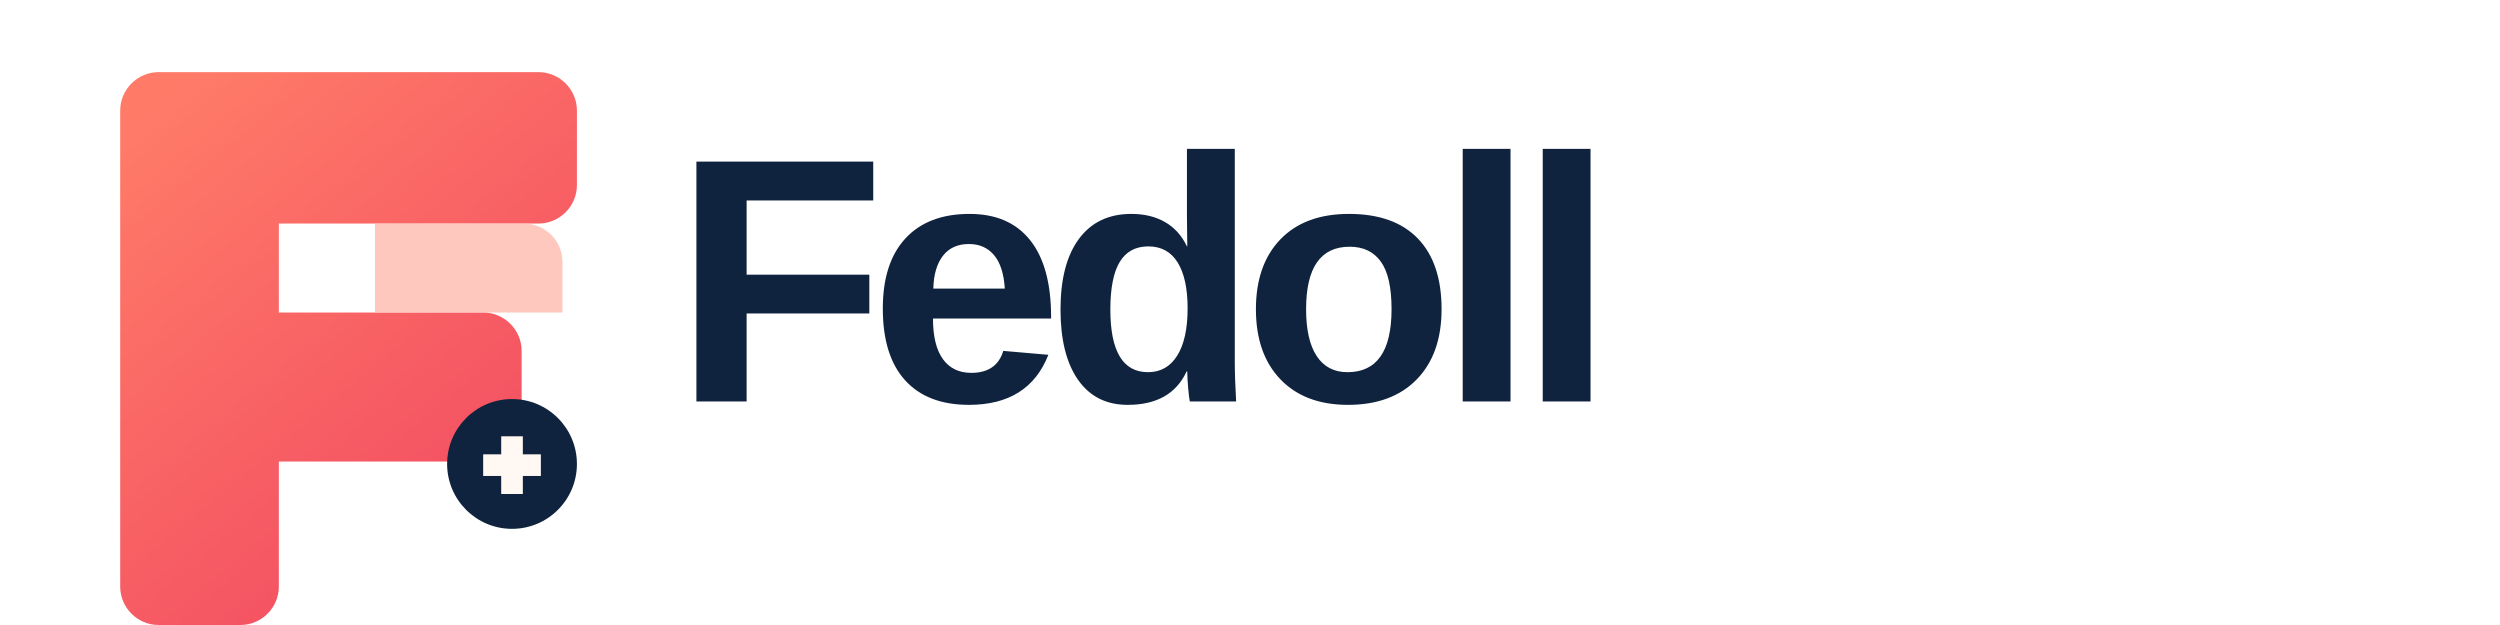
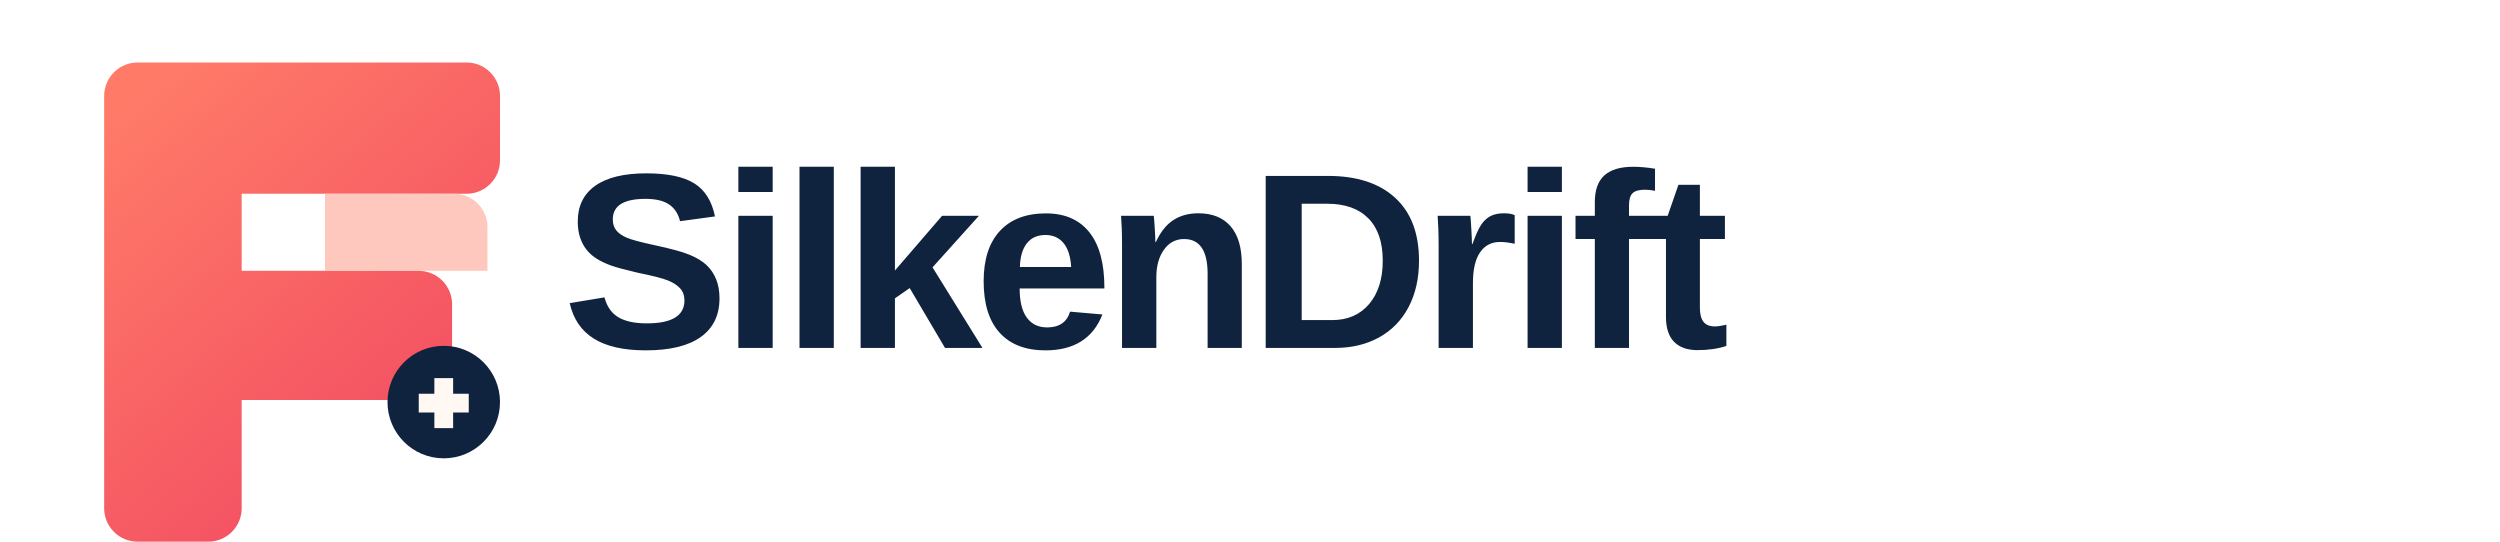
- <svg xmlns="http://www.w3.org/2000/svg" width="1040" height="260" viewBox="0 0 1040 260" role="img" aria-labelledby="title desc">
+ <svg xmlns="http://www.w3.org/2000/svg" width="1200" height="260" viewBox="0 0 1200 260" role="img" aria-labelledby="title desc">
  <defs>
    <linearGradient id="coral" x1="20" y1="26" x2="160" y2="194" gradientUnits="userSpaceOnUse">
      <stop stop-color="#FF7B68" />
      <stop offset="1" stop-color="#F34F62" />
    </linearGradient>
  </defs>
  <g transform="translate(30 30)">
    <path fill="url(#coral)" d="M36 0h158c8.8 0 16 7.2 16 16v31c0 8.8-7.2 16-16 16H86v37h85c8.8 0 16 7.2 16 16v30c0 8.8-7.2 16-16 16H86v52c0 8.8-7.2 16-16 16H36c-8.8 0-16-7.2-16-16V16C20 7.2 27.2 0 36 0Z" />
    <path fill="#FFB3A5" d="m126 63 62 0c8.8 0 16 7.2 16 16v21h-78V63Z" opacity=".72" />
    <circle cx="183" cy="163" r="27" fill="#10233E" />
    <path fill="#FFF8F3" d="M178.5 151.5h9v7.5h7.5v9h-7.5v7.5h-9V168H171v-9h7.5v-7.5Z" />
  </g>
-   <text x="280" y="167" fill="#10233E" font-family="Avenir Next, Avenir, Helvetica Neue, Arial, sans-serif" font-size="145" font-weight="700" letter-spacing="-7">Fedoll</text>
+   <text x="270" y="167" fill="#10233E" font-family="Avenir Next, Avenir, Helvetica Neue, Arial, sans-serif" font-size="120" font-weight="700" letter-spacing="-4">SilkenDrift</text>
</svg>
